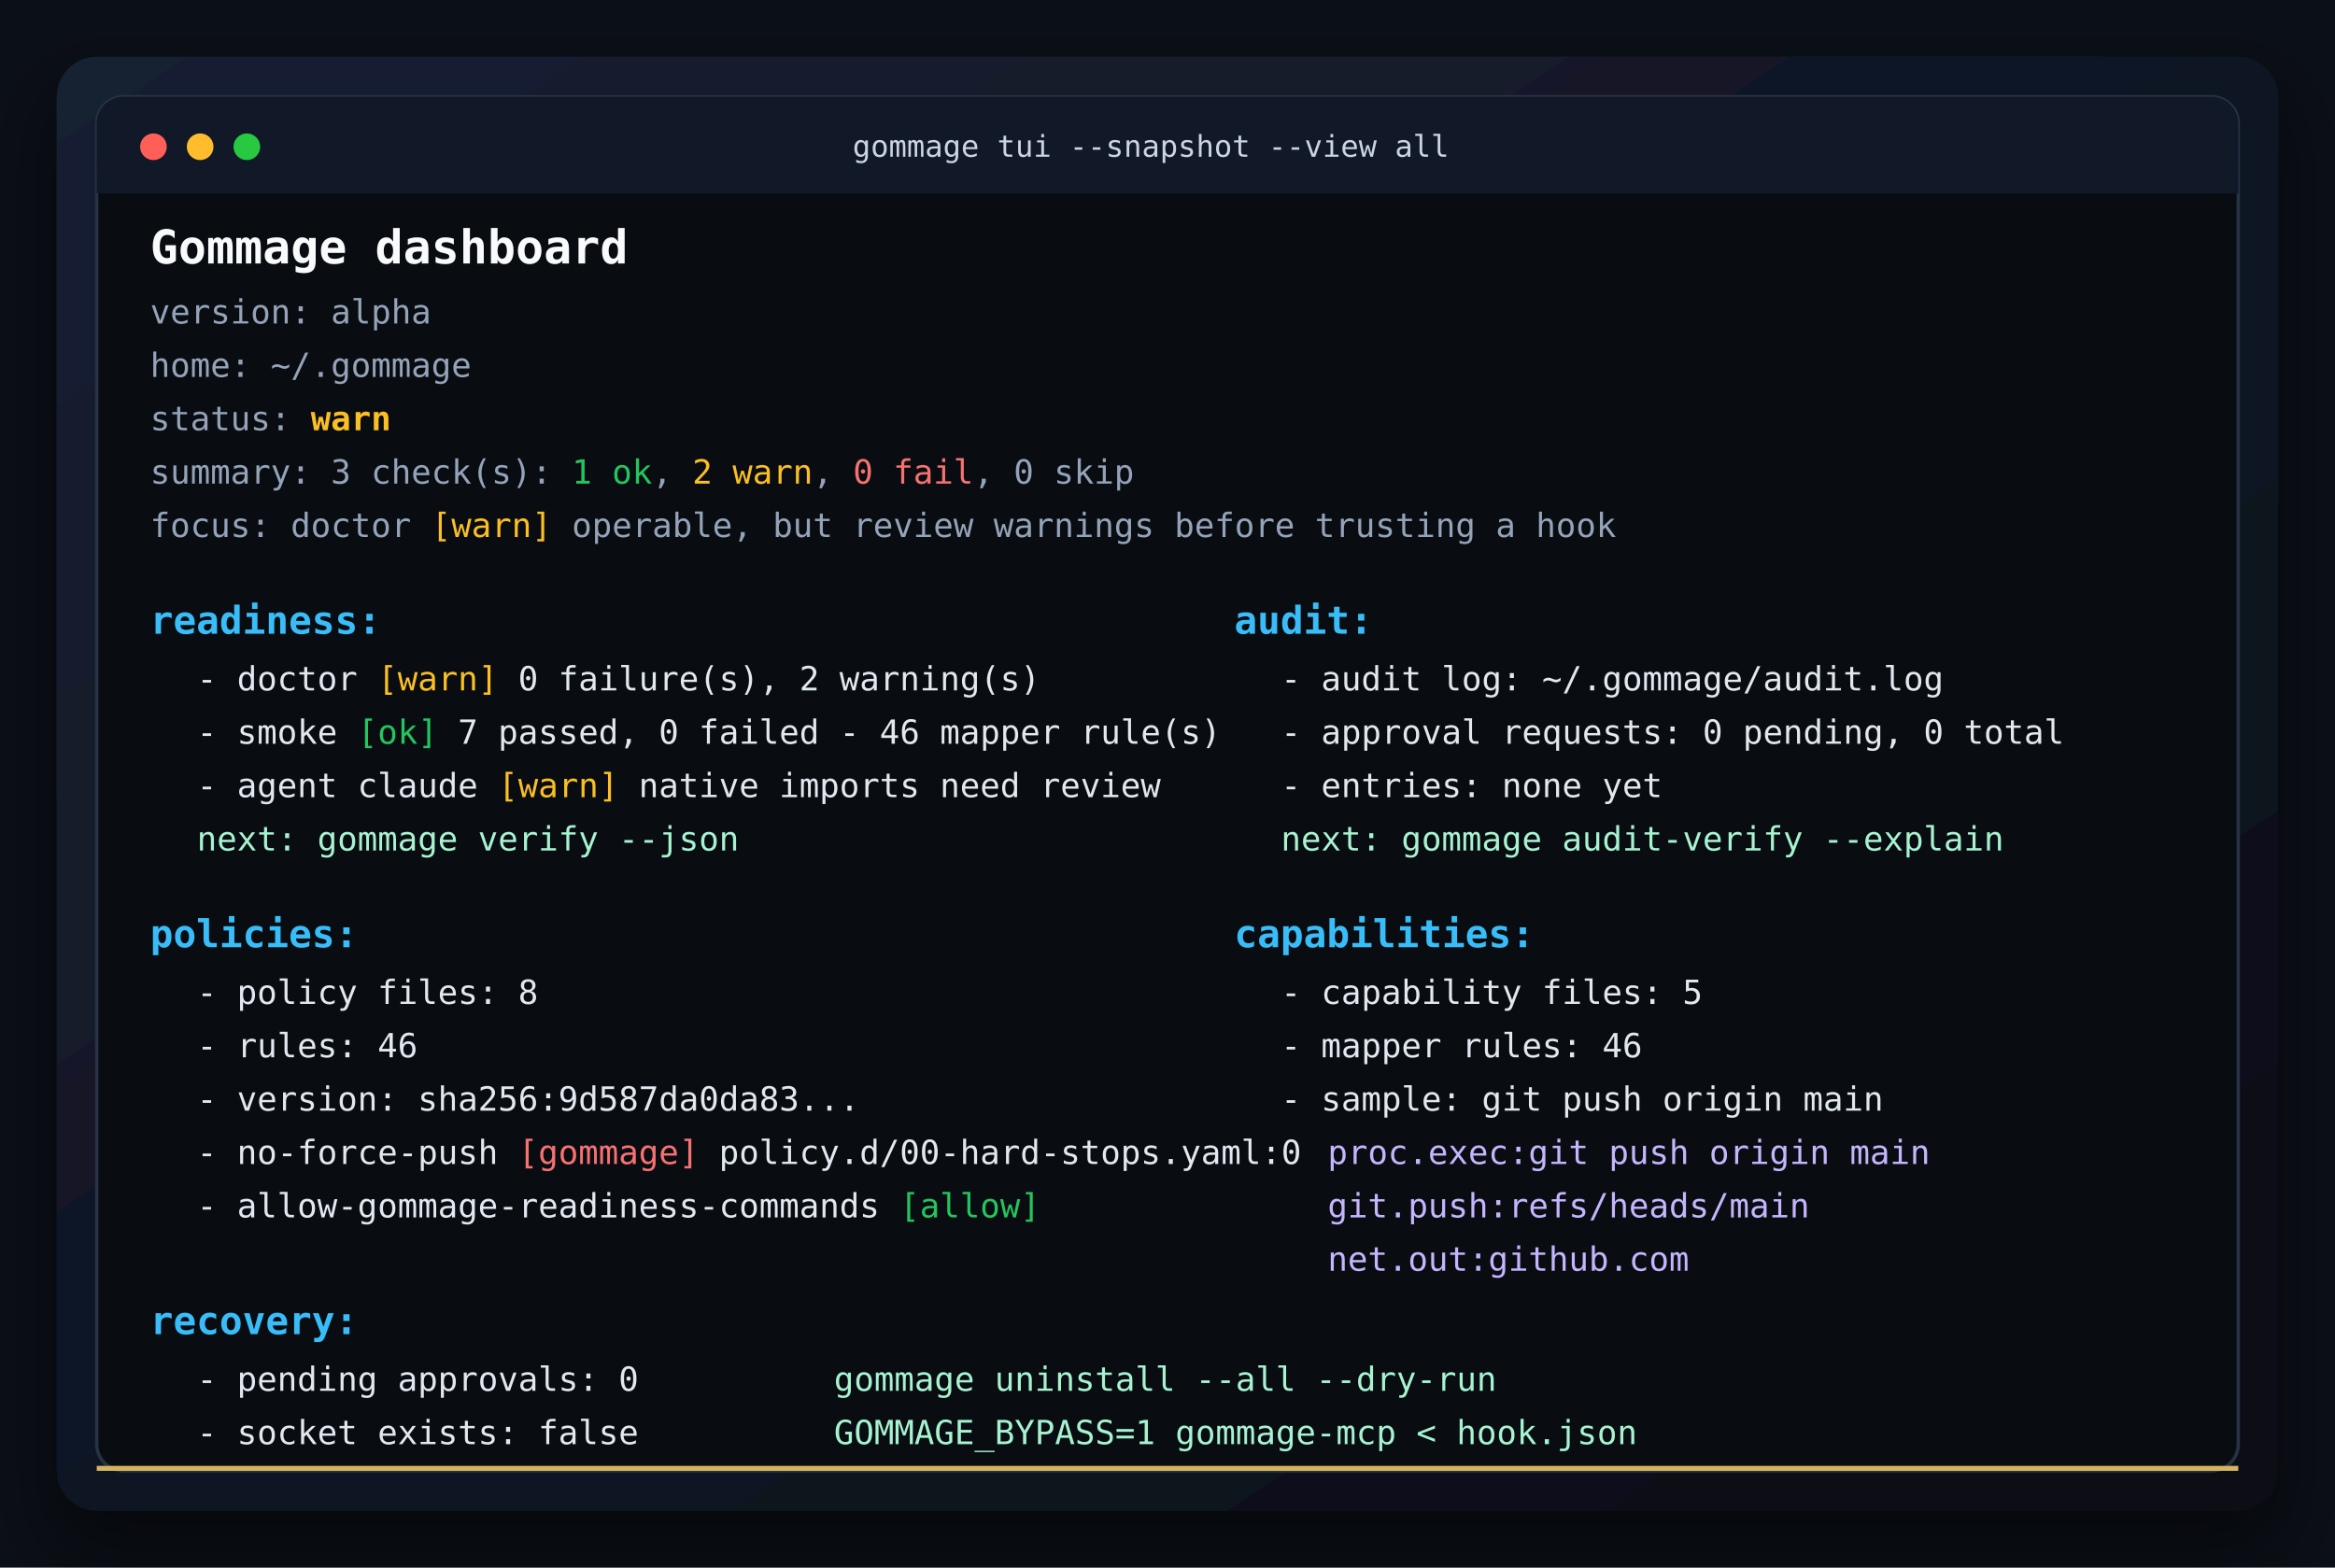
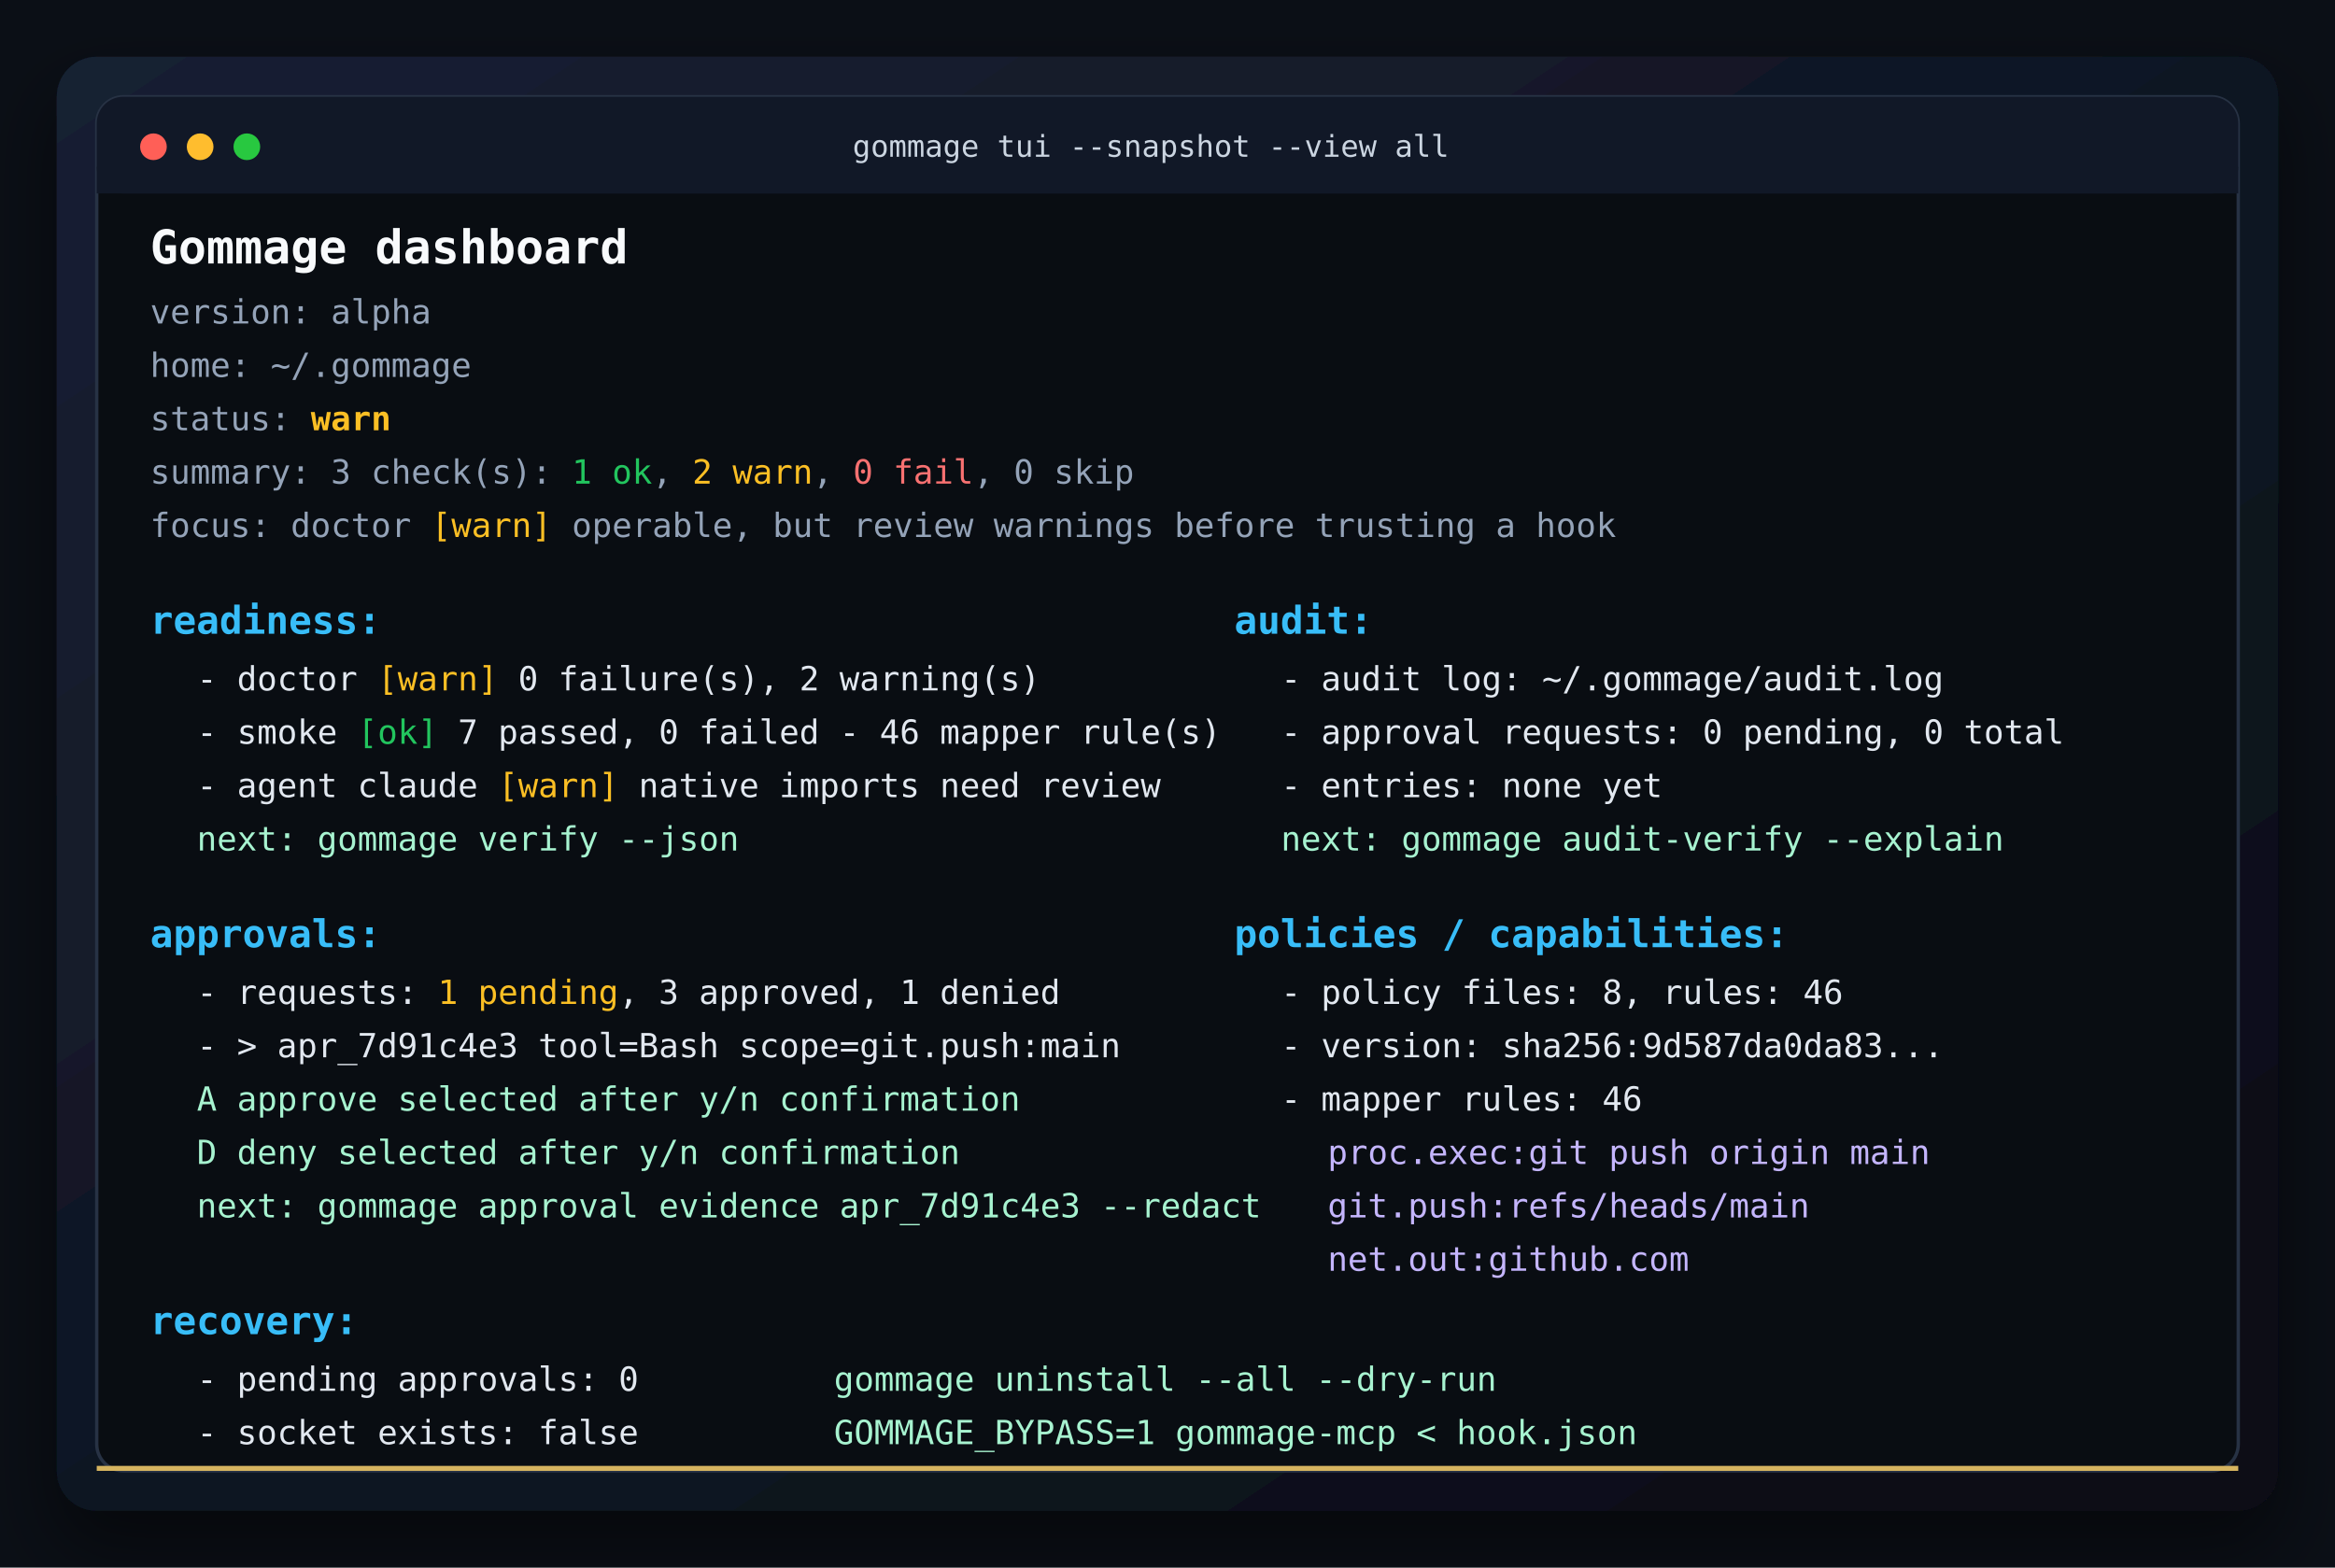
<svg xmlns="http://www.w3.org/2000/svg" width="1400" height="940" viewBox="0 0 1400 940" role="img" aria-labelledby="title desc">
  <defs>
    <filter id="shadow" x="-20%" y="-20%" width="140%" height="140%">
      <feDropShadow dx="0" dy="22" stdDeviation="22" flood-color="#000000" flood-opacity="0.5" />
    </filter>
    <linearGradient id="frame" x1="0" x2="1" y1="0" y2="1">
      <stop offset="0" stop-color="#172033" />
      <stop offset="1" stop-color="#090d15" />
    </linearGradient>
  </defs>
  <rect width="1400" height="940" fill="#0b0f16" />
  <rect x="34" y="34" width="1332" height="872" rx="24" fill="url(#frame)" filter="url(#shadow)" />
  <rect x="58" y="58" width="1284" height="824" rx="16" fill="#090d12" stroke="#273244" stroke-width="2" />
  <rect x="58" y="58" width="1284" height="58" rx="16" fill="#111827" />
  <rect x="58" y="100" width="1284" height="16" fill="#111827" />
  <circle cx="92" cy="88" r="8" fill="#ff5f57" />
  <circle cx="120" cy="88" r="8" fill="#ffbd2e" />
  <circle cx="148" cy="88" r="8" fill="#28c840" />
  <text x="690" y="94" text-anchor="middle" font-family="SFMono-Regular, Menlo, Consolas, monospace" font-size="18" fill="#cbd5e1">gommage tui --snapshot --view all</text>
  <g font-family="SFMono-Regular, Menlo, Consolas, monospace" font-size="20">
    <text x="90" y="158" fill="#f8fafc" font-size="28" font-weight="700">Gommage dashboard</text>
    <text x="90" y="194" fill="#94a3b8">version: alpha</text>
    <text x="90" y="226" fill="#94a3b8">home: ~/.gommage</text>
    <text x="90" y="258" fill="#94a3b8">status: <tspan fill="#fbbf24" font-weight="700">warn</tspan>
    </text>
    <text x="90" y="290" fill="#94a3b8">summary: 3 check(s): <tspan fill="#22c55e">1 ok</tspan>, <tspan fill="#fbbf24">2 warn</tspan>, <tspan fill="#f87171">0 fail</tspan>, 0 skip</text>
    <text x="90" y="322" fill="#94a3b8">focus: doctor <tspan fill="#fbbf24">[warn]</tspan> operable, but review warnings before trusting a hook</text>
    <text x="90" y="380" fill="#38bdf8" font-size="23" font-weight="700">readiness:</text>
    <text x="118" y="414" fill="#e2e8f0">- doctor <tspan fill="#fbbf24">[warn]</tspan> 0 failure(s), 2 warning(s)</text>
    <text x="118" y="446" fill="#e2e8f0">- smoke <tspan fill="#22c55e">[ok]</tspan> 7 passed, 0 failed - 46 mapper rule(s)</text>
    <text x="118" y="478" fill="#e2e8f0">- agent claude <tspan fill="#fbbf24">[warn]</tspan> native imports need review</text>
    <text x="118" y="510" fill="#a7f3d0">next: gommage verify --json</text>
-     <text x="90" y="568" fill="#38bdf8" font-size="23" font-weight="700">policies:</text>
-     <text x="118" y="602" fill="#e2e8f0">- policy files: 8</text>
-     <text x="118" y="634" fill="#e2e8f0">- rules: 46</text>
-     <text x="118" y="666" fill="#e2e8f0">- version: sha256:9d587da0da83...</text>
-     <text x="118" y="698" fill="#e2e8f0">- no-force-push <tspan fill="#f87171">[gommage]</tspan> policy.d/00-hard-stops.yaml:0</text>
-     <text x="118" y="730" fill="#e2e8f0">- allow-gommage-readiness-commands <tspan fill="#22c55e">[allow]</tspan>
-     </text>
+     <text x="90" y="568" fill="#38bdf8" font-size="23" font-weight="700">approvals:</text>
+     <text x="118" y="602" fill="#e2e8f0">- requests: <tspan fill="#fbbf24">1 pending</tspan>, 3 approved, 1 denied</text>
+     <text x="118" y="634" fill="#e2e8f0">- &gt; apr_7d91c4e3 tool=Bash scope=git.push:main</text>
+     <text x="118" y="666" fill="#a7f3d0">A approve selected after y/n confirmation</text>
+     <text x="118" y="698" fill="#a7f3d0">D deny selected after y/n confirmation</text>
+     <text x="118" y="730" fill="#a7f3d0">next: gommage approval evidence apr_7d91c4e3 --redact</text>
    <text x="740" y="380" fill="#38bdf8" font-size="23" font-weight="700">audit:</text>
    <text x="768" y="414" fill="#e2e8f0">- audit log: ~/.gommage/audit.log</text>
    <text x="768" y="446" fill="#e2e8f0">- approval requests: 0 pending, 0 total</text>
    <text x="768" y="478" fill="#e2e8f0">- entries: none yet</text>
    <text x="768" y="510" fill="#a7f3d0">next: gommage audit-verify --explain</text>
-     <text x="740" y="568" fill="#38bdf8" font-size="23" font-weight="700">capabilities:</text>
-     <text x="768" y="602" fill="#e2e8f0">- capability files: 5</text>
-     <text x="768" y="634" fill="#e2e8f0">- mapper rules: 46</text>
-     <text x="768" y="666" fill="#e2e8f0">- sample: git push origin main</text>
+     <text x="740" y="568" fill="#38bdf8" font-size="23" font-weight="700">policies / capabilities:</text>
+     <text x="768" y="602" fill="#e2e8f0">- policy files: 8, rules: 46</text>
+     <text x="768" y="634" fill="#e2e8f0">- version: sha256:9d587da0da83...</text>
+     <text x="768" y="666" fill="#e2e8f0">- mapper rules: 46</text>
    <text x="796" y="698" fill="#c4b5fd">proc.exec:git push origin main</text>
    <text x="796" y="730" fill="#c4b5fd">git.push:refs/heads/main</text>
    <text x="796" y="762" fill="#c4b5fd">net.out:github.com</text>
    <text x="90" y="800" fill="#38bdf8" font-size="23" font-weight="700">recovery:</text>
    <text x="118" y="834" fill="#e2e8f0">- pending approvals: 0</text>
    <text x="118" y="866" fill="#e2e8f0">- socket exists: false</text>
    <text x="500" y="834" fill="#a7f3d0">gommage uninstall --all --dry-run</text>
    <text x="500" y="866" fill="#a7f3d0">GOMMAGE_BYPASS=1 gommage-mcp &lt; hook.json</text>
  </g>
  <rect x="58" y="879" width="1284" height="3" fill="#d6b45f" />
</svg>
